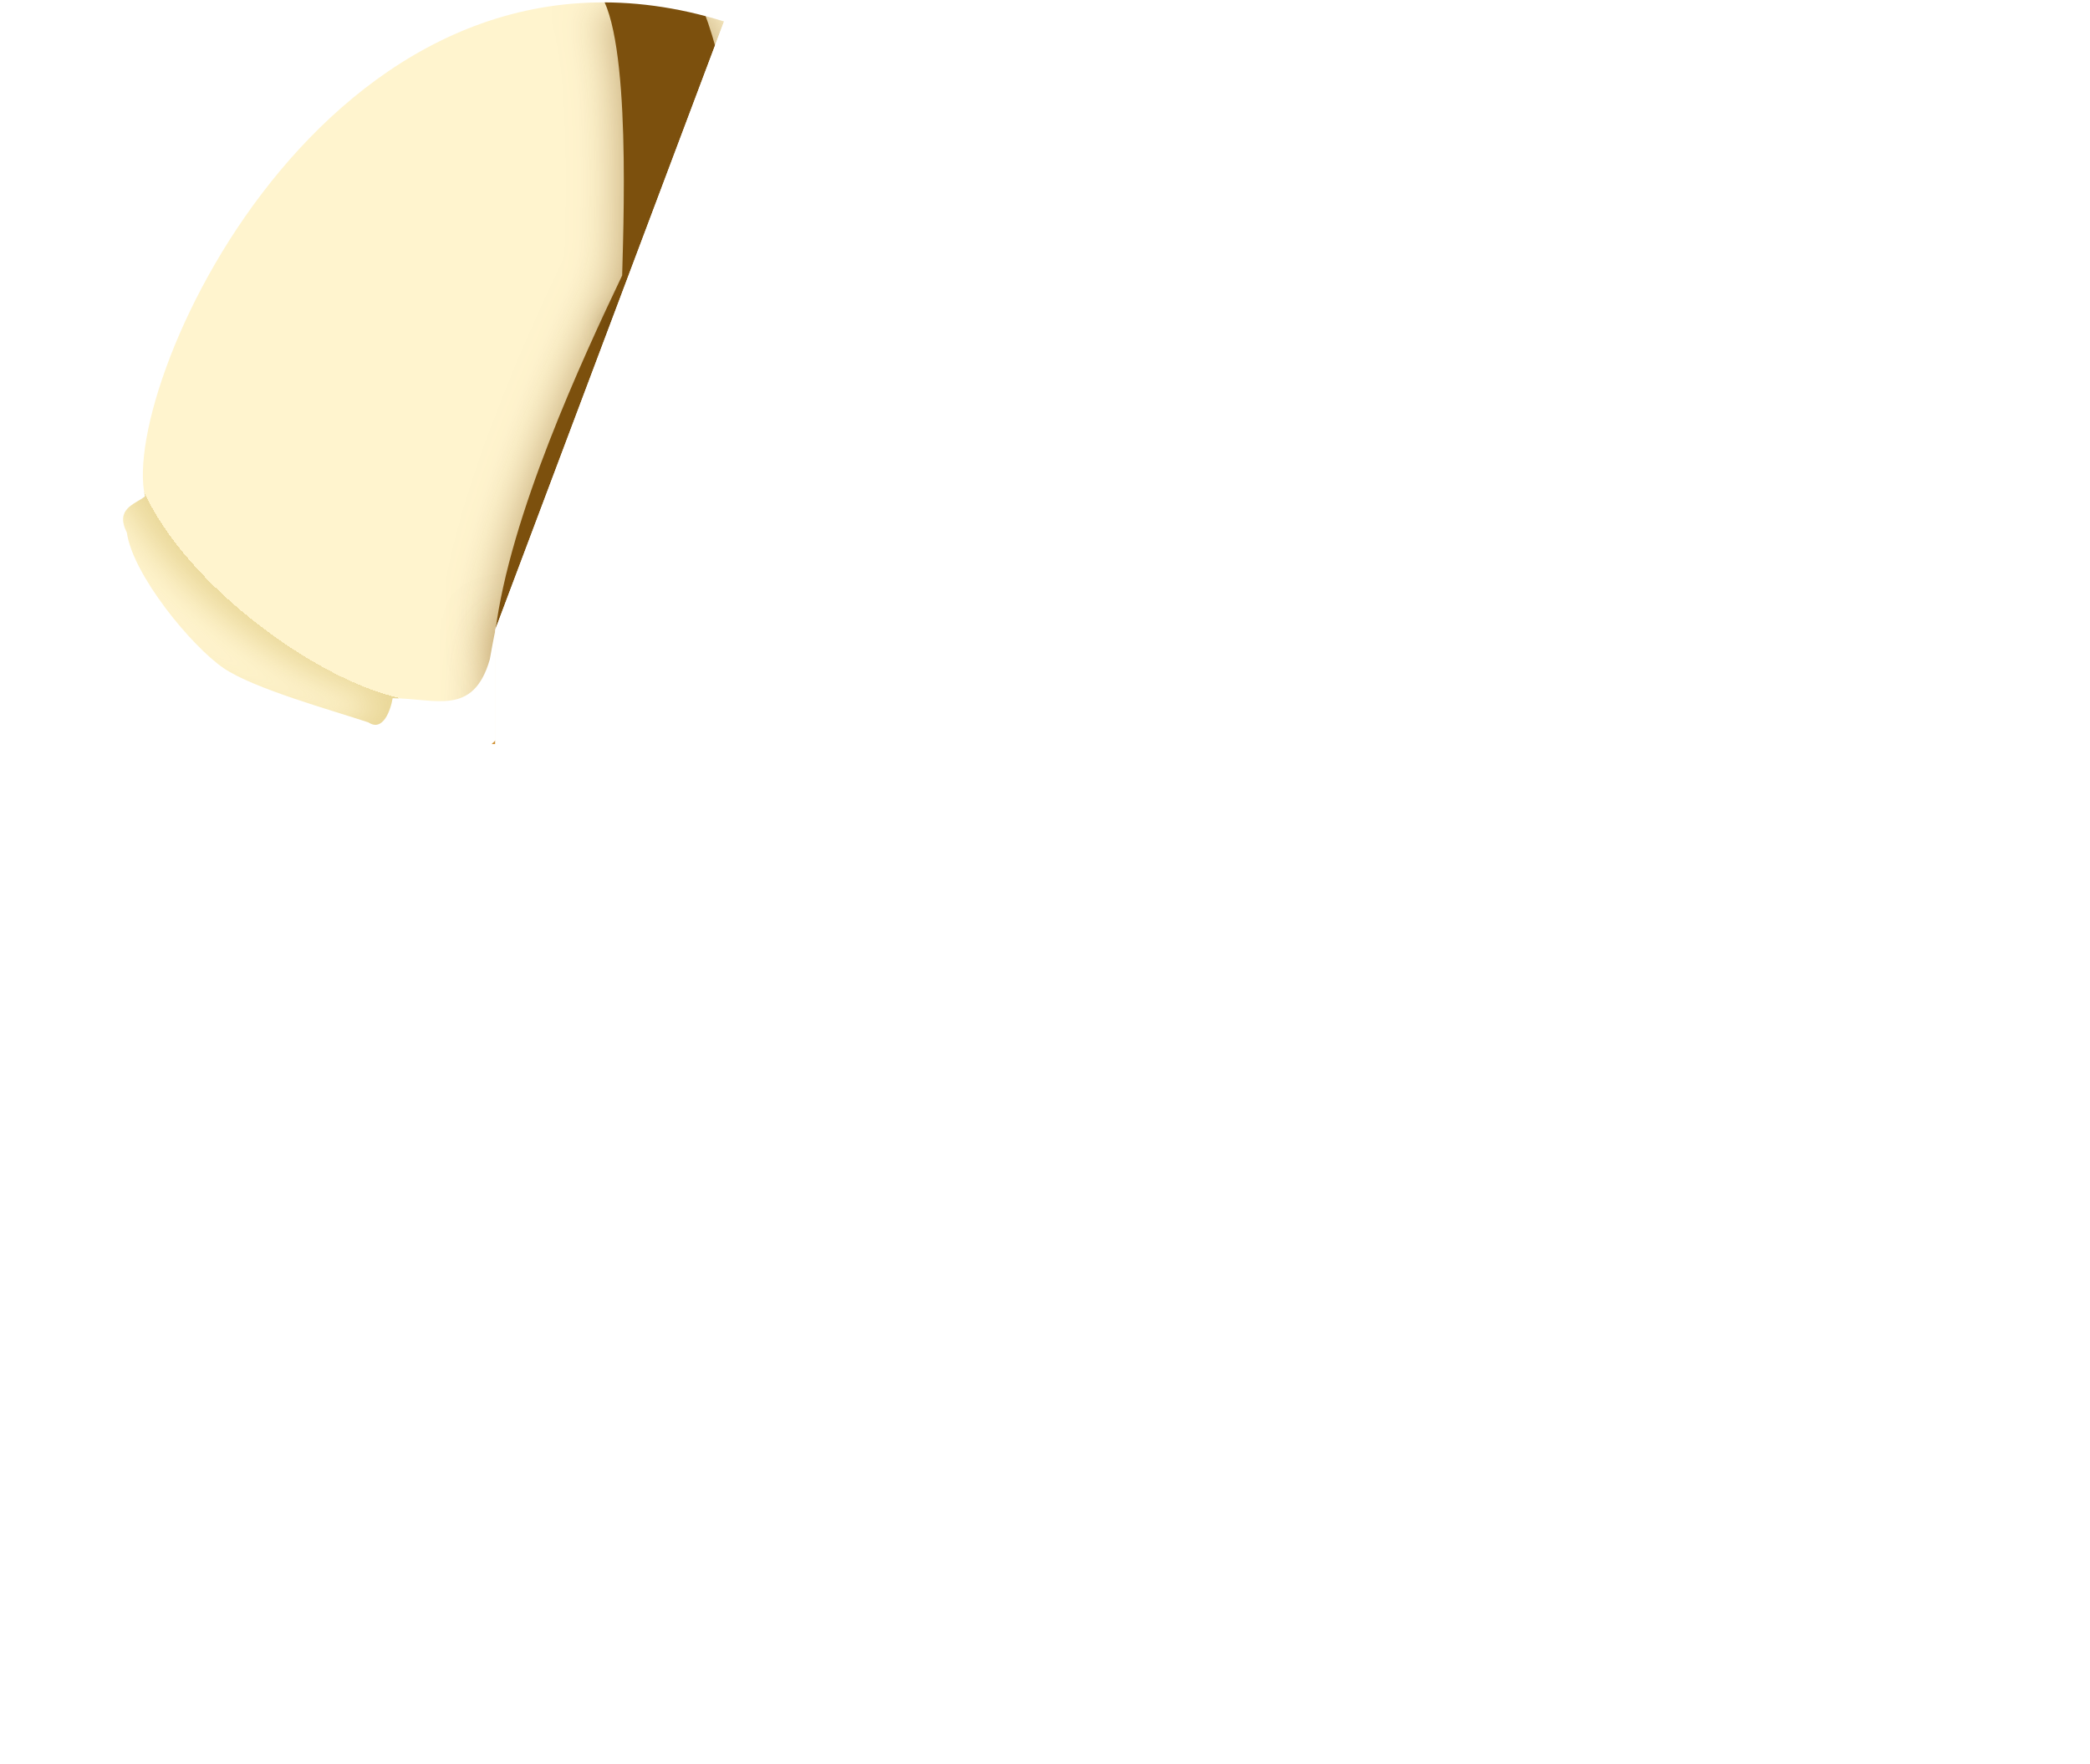
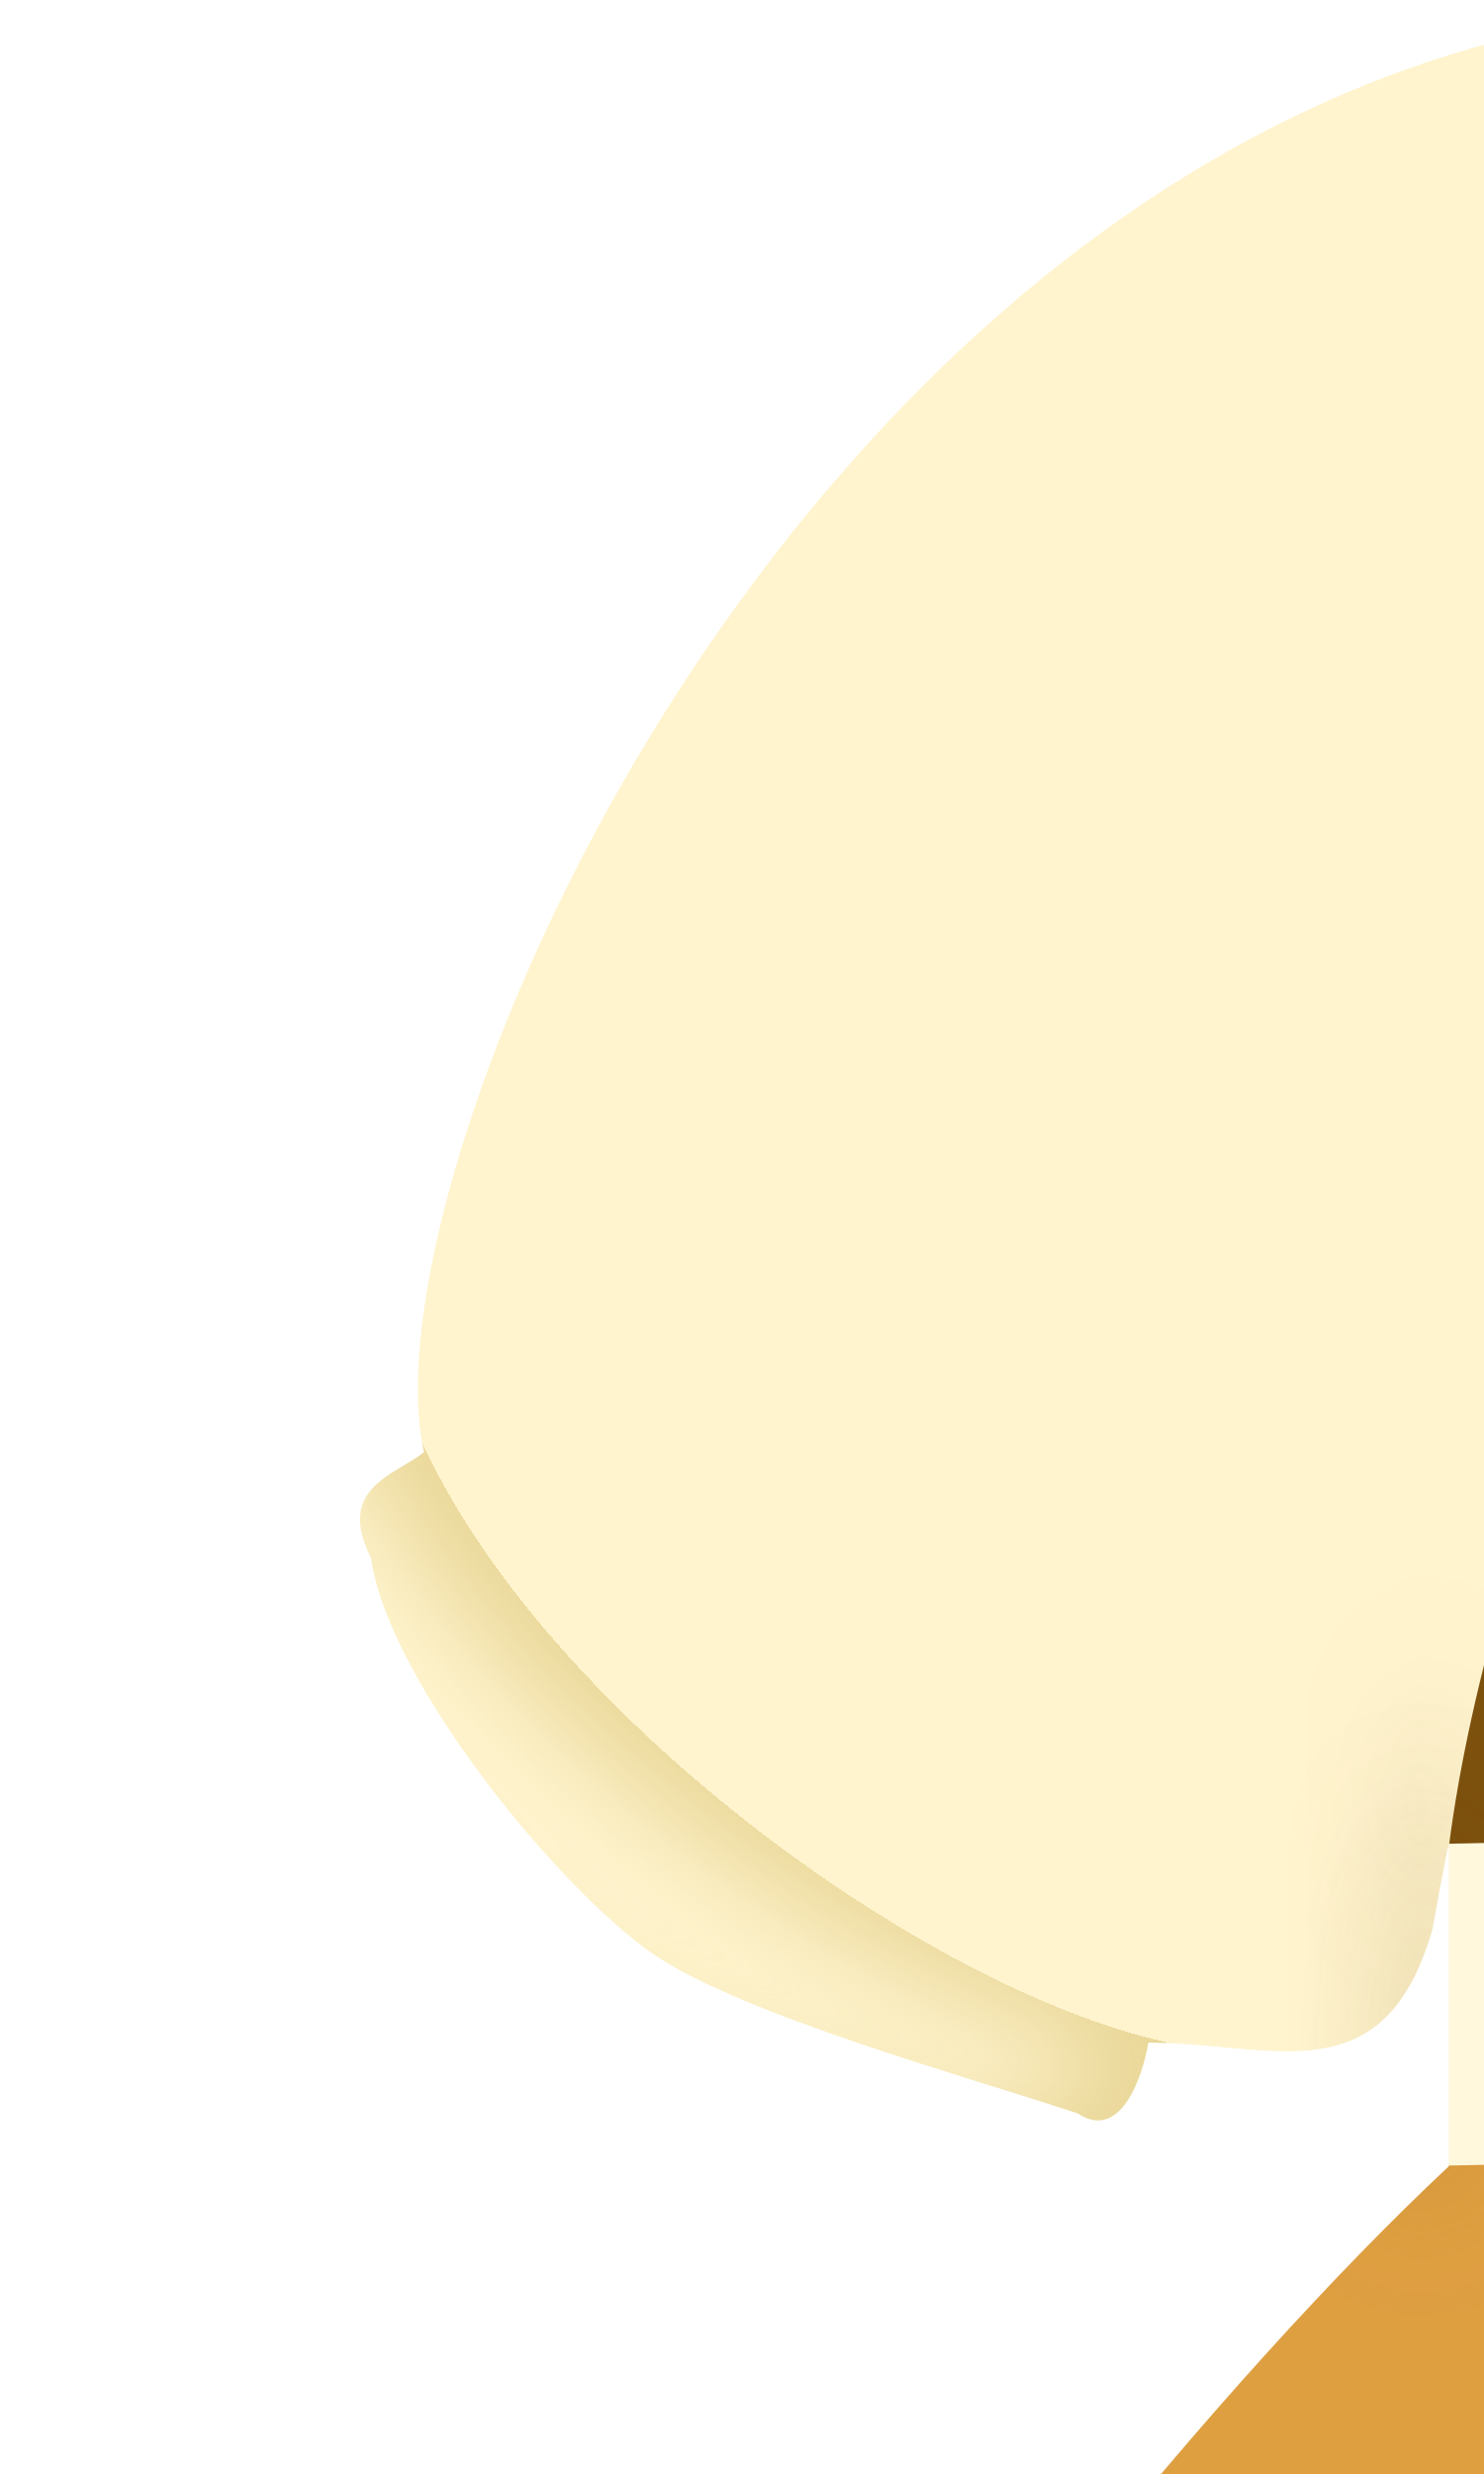
- <svg xmlns="http://www.w3.org/2000/svg" viewBox="214.0 432.0 173.0 146.0" width="100%" height="100%">
+ <svg xmlns="http://www.w3.org/2000/svg" viewBox="214.0 432.0 42 70" width="100%" height="100%">
  <defs>
    <filter id="filter83_d_495_57" x="232.494" y="490.797" width="133.006" height="61.06" filterUnits="userSpaceOnUse" color-interpolation-filters="sRGB">
      <feFlood flood-opacity="0" result="BackgroundImageFix" />
      <feColorMatrix in="SourceAlpha" type="matrix" values="0 0 0 0 0 0 0 0 0 0 0 0 0 0 0 0 0 0 127 0" result="hardAlpha" />
      <feOffset dy="4" />
      <feGaussianBlur stdDeviation="2" />
      <feColorMatrix type="matrix" values="0 0 0 0 0.654 0 0 0 0 0.443 0 0 0 0 0.128 0 0 0 0.51 0" />
      <feBlend mode="normal" in2="BackgroundImageFix" result="effect1_dropShadow_495_57" />
      <feBlend mode="normal" in="SourceGraphic" in2="effect1_dropShadow_495_57" result="shape" />
    </filter>
    <filter id="filter84_d_495_57" x="251" y="426.797" width="99.5" height="64.999" filterUnits="userSpaceOnUse" color-interpolation-filters="sRGB">
      <feFlood flood-opacity="0" result="BackgroundImageFix" />
      <feColorMatrix in="SourceAlpha" type="matrix" values="0 0 0 0 0 0 0 0 0 0 0 0 0 0 0 0 0 0 127 0" result="hardAlpha" />
      <feOffset />
      <feGaussianBlur stdDeviation="2" />
      <feColorMatrix type="matrix" values="0 0 0 0 0.55 0 0 0 0 0.379 0 0 0 0 0.124 0 0 0 0.58 0" />
      <feBlend mode="normal" in2="BackgroundImageFix" result="effect1_dropShadow_495_57" />
      <feBlend mode="normal" in="SourceGraphic" in2="effect1_dropShadow_495_57" result="shape" />
    </filter>
    <filter id="filter85_f_495_57" x="262.293" y="452.664" width="76.431" height="9.089" filterUnits="userSpaceOnUse" color-interpolation-filters="sRGB">
      <feFlood flood-opacity="0" result="BackgroundImageFix" />
      <feBlend mode="normal" in="SourceGraphic" in2="BackgroundImageFix" result="shape" />
      <feGaussianBlur stdDeviation="1" result="effect1_foregroundBlur_495_57" />
    </filter>
    <filter id="filter86_d_495_57" x="250.468" y="479.53" width="101.553" height="18.323" filterUnits="userSpaceOnUse" color-interpolation-filters="sRGB">
      <feFlood flood-opacity="0" result="BackgroundImageFix" />
      <feColorMatrix in="SourceAlpha" type="matrix" values="0 0 0 0 0 0 0 0 0 0 0 0 0 0 0 0 0 0 127 0" result="hardAlpha" />
      <feOffset />
      <feGaussianBlur stdDeviation="2" />
      <feColorMatrix type="matrix" values="0 0 0 0 0.504 0 0 0 0 0.302 0 0 0 0 0 0 0 0 0.57 0" />
      <feBlend mode="multiply" in2="BackgroundImageFix" result="effect1_dropShadow_495_57" />
      <feBlend mode="normal" in="SourceGraphic" in2="effect1_dropShadow_495_57" result="shape" />
    </filter>
    <linearGradient id="paint1_linear_495_57" x1="263" y1="488.797" x2="341.5" y2="488.797" gradientUnits="userSpaceOnUse">
      <stop stop-color="#FFF8DD" />
      <stop offset="0.521" stop-color="#FFF2C2" />
      <stop offset="1" stop-color="#FFF7DC" />
    </linearGradient>
    <filter id="filter87_i_495_57" x="354.5" y="471.797" width="26.5" height="20.5" filterUnits="userSpaceOnUse" color-interpolation-filters="sRGB">
      <feFlood flood-opacity="0" result="BackgroundImageFix" />
      <feBlend mode="normal" in="SourceGraphic" in2="BackgroundImageFix" result="shape" />
      <feColorMatrix in="SourceAlpha" type="matrix" values="0 0 0 0 0 0 0 0 0 0 0 0 0 0 0 0 0 0 127 0" result="hardAlpha" />
      <feOffset dx="2" />
      <feGaussianBlur stdDeviation="1.5" />
      <feComposite in2="hardAlpha" operator="arithmetic" k2="-1" k3="1" />
      <feColorMatrix type="matrix" values="0 0 0 0 0.842 0 0 0 0 0.746 0 0 0 0 0.414 0 0 0 0.55 0" />
      <feBlend mode="normal" in2="shape" result="effect1_innerShadow_495_57" />
    </filter>
    <filter id="filter88_i_495_57" x="220.5" y="471.797" width="26.5" height="20.5" filterUnits="userSpaceOnUse" color-interpolation-filters="sRGB">
      <feFlood flood-opacity="0" result="BackgroundImageFix" />
      <feBlend mode="normal" in="SourceGraphic" in2="BackgroundImageFix" result="shape" />
      <feColorMatrix in="SourceAlpha" type="matrix" values="0 0 0 0 0 0 0 0 0 0 0 0 0 0 0 0 0 0 127 0" result="hardAlpha" />
      <feOffset dx="-2" />
      <feGaussianBlur stdDeviation="1.5" />
      <feComposite in2="hardAlpha" operator="arithmetic" k2="-1" k3="1" />
      <feColorMatrix type="matrix" values="0 0 0 0 0.842 0 0 0 0 0.746 0 0 0 0 0.414 0 0 0 0.55 0" />
      <feBlend mode="normal" in2="shape" result="effect1_innerShadow_495_57" />
    </filter>
    <filter id="filter89_f_495_57" x="310.727" y="506.024" width="27.347" height="27.346" filterUnits="userSpaceOnUse" color-interpolation-filters="sRGB">
      <feFlood flood-opacity="0" result="BackgroundImageFix" />
      <feBlend mode="normal" in="SourceGraphic" in2="BackgroundImageFix" result="shape" />
      <feGaussianBlur stdDeviation="0.15" result="effect1_foregroundBlur_495_57" />
    </filter>
    <filter id="filter90_f_495_57" x="321.3" y="503.597" width="4.4" height="8.886" filterUnits="userSpaceOnUse" color-interpolation-filters="sRGB">
      <feFlood flood-opacity="0" result="BackgroundImageFix" />
      <feBlend mode="normal" in="SourceGraphic" in2="BackgroundImageFix" result="shape" />
      <feGaussianBlur stdDeviation="0.1" result="effect1_foregroundBlur_495_57" />
    </filter>
    <filter id="filter91_f_495_57" x="315.069" y="524.687" width="4.4" height="8.886" filterUnits="userSpaceOnUse" color-interpolation-filters="sRGB">
      <feFlood flood-opacity="0" result="BackgroundImageFix" />
      <feBlend mode="normal" in="SourceGraphic" in2="BackgroundImageFix" result="shape" />
      <feGaussianBlur stdDeviation="0.1" result="effect1_foregroundBlur_495_57" />
    </filter>
    <filter id="filter92_f_495_57" x="329.065" y="505.706" width="4.4" height="8.886" filterUnits="userSpaceOnUse" color-interpolation-filters="sRGB">
      <feFlood flood-opacity="0" result="BackgroundImageFix" />
      <feBlend mode="normal" in="SourceGraphic" in2="BackgroundImageFix" result="shape" />
      <feGaussianBlur stdDeviation="0.1" result="effect1_foregroundBlur_495_57" />
    </filter>
    <filter id="filter93_f_495_57" x="322.834" y="526.796" width="4.4" height="8.886" filterUnits="userSpaceOnUse" color-interpolation-filters="sRGB">
      <feFlood flood-opacity="0" result="BackgroundImageFix" />
      <feBlend mode="normal" in="SourceGraphic" in2="BackgroundImageFix" result="shape" />
      <feGaussianBlur stdDeviation="0.1" result="effect1_foregroundBlur_495_57" />
    </filter>
    <filter id="filter94_f_495_57" x="307.806" y="516.976" width="8.824" height="4.59" filterUnits="userSpaceOnUse" color-interpolation-filters="sRGB">
      <feFlood flood-opacity="0" result="BackgroundImageFix" />
      <feBlend mode="normal" in="SourceGraphic" in2="BackgroundImageFix" result="shape" />
      <feGaussianBlur stdDeviation="0.1" result="effect1_foregroundBlur_495_57" />
    </filter>
    <filter id="filter95_f_495_57" x="329.854" y="524.263" width="8.825" height="4.59" filterUnits="userSpaceOnUse" color-interpolation-filters="sRGB">
      <feFlood flood-opacity="0" result="BackgroundImageFix" />
      <feBlend mode="normal" in="SourceGraphic" in2="BackgroundImageFix" result="shape" />
      <feGaussianBlur stdDeviation="0.1" result="effect1_foregroundBlur_495_57" />
    </filter>
    <filter id="filter96_f_495_57" x="310.142" y="509.277" width="8.825" height="4.591" filterUnits="userSpaceOnUse" color-interpolation-filters="sRGB">
      <feFlood flood-opacity="0" result="BackgroundImageFix" />
      <feBlend mode="normal" in="SourceGraphic" in2="BackgroundImageFix" result="shape" />
      <feGaussianBlur stdDeviation="0.1" result="effect1_foregroundBlur_495_57" />
    </filter>
    <filter id="filter97_f_495_57" x="332.191" y="516.562" width="8.824" height="4.591" filterUnits="userSpaceOnUse" color-interpolation-filters="sRGB">
      <feFlood flood-opacity="0" result="BackgroundImageFix" />
      <feBlend mode="normal" in="SourceGraphic" in2="BackgroundImageFix" result="shape" />
      <feGaussianBlur stdDeviation="0.1" result="effect1_foregroundBlur_495_57" />
    </filter>
    <clipPath id="clip_top_cupcake_dress_03_sl">
-       <path d="M 274.0 433.6 L 274.0 417.0 L 190.0 417.0 L 190.0 493.6 L 255.0 493.6 L 255.0 484.1 Z" />
+       <rect x="214.0" y="432.0" width="42" height="70" />
    </clipPath>
  </defs>
  <g clip-path="url(#clip_top_cupcake_dress_03_sl)">
    <mask id="mask12_495_57" style="mask-type:alpha" maskUnits="userSpaceOnUse" x="214" y="432" width="173" height="146">
      <path d="M346.957 486.588C346.622 484.714 346.434 483.807 346.499 484.298C346.617 485.189 346.771 485.946 346.957 486.588Z" fill="black" />
      <path d="M274 433.797C242 423.797 223.833 463.587 226 473.087C225.166 473.754 223.5 474.087 224.5 476.087C225 479.587 229.838 485.476 232.5 487.297C235 489.007 241.5 490.797 244.5 491.797C245.7 492.597 246.333 490.797 246.5 489.797C250.024 489.797 253.165 491.35 254.542 486.587C254.877 484.713 255.065 483.806 255 484.297V493.297C242.531 504.974 218.014 537.596 214.841 566.297C218.56 567.797 227.3 570.997 232.5 571.797L237 565.297L240.5 573.297C244.5 574.297 252.5 575.297 255.5 575.297L264.5 553.797L272 576.297C293 577.797 324.222 577.297 336.5 576.297L340.5 565.297L346 575.297C351 575.297 354 574.797 357 574.297L359 557.297L367 572.297C372.437 571.63 384.03 569.997 386.905 568.797C385.163 536.371 359.842 504.415 346.958 493.797L346.5 484.297C346.435 483.806 346.623 484.713 346.958 486.587C348.335 491.35 351.475 489.797 355 489.797C355.167 490.797 355.8 492.597 357 491.797C360 490.797 366.5 489.007 369 487.297C371.662 485.476 376.5 479.587 377 476.087C378 474.087 376.333 473.754 375.5 473.087C377.667 463.587 359.5 423.797 327.5 433.797C323.197 435.542 312.725 438.26 306.109 441.613C300.5 446.297 306.109 441.613 300.5 446.297C295 441.613 300.5 446.297 295 441.613C288.532 438.26 278.303 435.542 274 433.797Z" fill="black" />
    </mask>
    <g mask="url(#mask12_495_57)">
      <path d="M406.5 423.797H193.5V586.797H406.5V423.797Z" fill="#FFF4CE" />
      <path d="M348.778 491.103H253.298C216.442 509.264 209.331 541.263 211 564.298C215.833 566.298 226.9 570.598 232.5 571.798L237 565.298L240.5 573.298C244.5 574.298 252.5 575.298 255.5 575.298L264.5 553.798L272 576.298C293 577.798 324.222 577.298 336.5 576.298L340.5 565.298L346 575.298C351 575.298 354 574.798 357 574.298L359 557.298L367 572.298C375 572.298 385 569.298 390.5 566.798C396.91 545.966 367.029 510.911 348.778 491.103Z" fill="#DE9F41" />
      <g filter="url(#filter83_d_495_57)">
        <path d="M236.5 536.297C236.1 531.097 255 503.797 264.5 490.797H337.5C341.5 495.997 359 527.297 361.5 538.297C352.5 542.797 294.167 544.964 274.5 543.297L273 535.297C271.834 537.964 269.4 543.297 269 543.297C268.5 543.297 262.5 543.297 259.5 542.297V521.797L250.5 541.297C246.1 540.897 241 539.297 236.5 536.297Z" fill="#FFF4CE" />
      </g>
      <g filter="url(#filter84_d_495_57)">
        <path d="M255 484.297C256.2 474.697 262.167 461.797 265.5 454.797C265.667 448.797 266.2 432.797 263 430.797L272 432.297C273.667 436.13 275.5 444.797 275.5 452.297C286 450.297 317 449.797 326 452.297C326 444.797 327.833 436.13 329.5 432.297L338.5 430.797C335.3 432.797 335.833 448.797 336 454.797C339.333 461.797 345.3 474.697 346.5 484.297L344.5 487.797H257.5L255 484.297Z" fill="#7C500D" />
      </g>
      <g filter="url(#filter85_f_495_57)">
        <path d="M264.5 459.298C275.5 454.298 324.5 453.298 336.5 459.298" stroke="#523304" />
      </g>
      <g filter="url(#filter86_d_495_57)">
        <path d="M346.507 484.353C313.005 483.208 293.469 483.365 255.002 484.167L254.468 493.283C292.935 492.48 314.517 492.708 348.02 493.853L346.507 484.353Z" fill="url(#paint1_linear_495_57)" />
      </g>
      <g filter="url(#filter87_i_495_57)">
        <path d="M354.5 489.797C361.7 488.197 373 479.797 376 471.797C376.833 472.297 378.6 473.397 379 473.797C378.2 486.997 363 491.63 355.5 492.297L354.5 489.797Z" fill="#FFF4CE" />
      </g>
      <g filter="url(#filter88_i_495_57)">
        <path d="M247 489.797C239.8 488.197 228.5 479.797 225.5 471.797C224.667 472.297 222.9 473.397 222.5 473.797C223.3 486.997 238.5 491.63 246 492.297L247 489.797Z" fill="#FFF4CE" />
      </g>
      <g filter="url(#filter89_f_495_57)">
        <path d="M336.402 512.084L319.315 506.426C318.266 506.078 317.135 506.647 316.787 507.695L311.129 524.783C310.782 525.832 311.35 526.963 312.399 527.31L329.487 532.969C330.535 533.316 331.667 532.747 332.014 531.699L337.672 514.611C338.019 513.563 337.451 512.431 336.402 512.084Z" fill="#427E53" />
      </g>
      <g filter="url(#filter90_f_495_57)">
        <path d="M324.5 504.797L322.5 511.283" stroke="#7D5F32" stroke-width="2" stroke-linecap="round" stroke-linejoin="round" />
      </g>
      <g filter="url(#filter91_f_495_57)">
        <path d="M318.269 525.887L316.269 532.373" stroke="#7D5F32" stroke-width="2" stroke-linecap="round" stroke-linejoin="round" />
      </g>
      <g filter="url(#filter92_f_495_57)">
        <path d="M332.265 506.906L330.265 513.392" stroke="#7D5F32" stroke-width="2" stroke-linecap="round" stroke-linejoin="round" />
      </g>
      <g filter="url(#filter93_f_495_57)">
        <path d="M326.034 527.996L324.034 534.482" stroke="#7D5F32" stroke-width="2" stroke-linecap="round" stroke-linejoin="round" />
      </g>
      <g filter="url(#filter94_f_495_57)">
        <path d="M309.006 518.176L315.43 520.366" stroke="#7D5F32" stroke-width="2" stroke-linecap="round" stroke-linejoin="round" />
      </g>
      <g filter="url(#filter95_f_495_57)">
        <path d="M331.054 525.463L337.479 527.653" stroke="#7D5F32" stroke-width="2" stroke-linecap="round" stroke-linejoin="round" />
      </g>
      <g filter="url(#filter96_f_495_57)">
        <path d="M311.342 510.478L317.767 512.668" stroke="#7D5F32" stroke-width="2" stroke-linecap="round" stroke-linejoin="round" />
      </g>
      <g filter="url(#filter97_f_495_57)">
        <path d="M333.391 517.762L339.815 519.953" stroke="#7D5F32" stroke-width="2" stroke-linecap="round" stroke-linejoin="round" />
      </g>
    </g>
  </g>
</svg>
